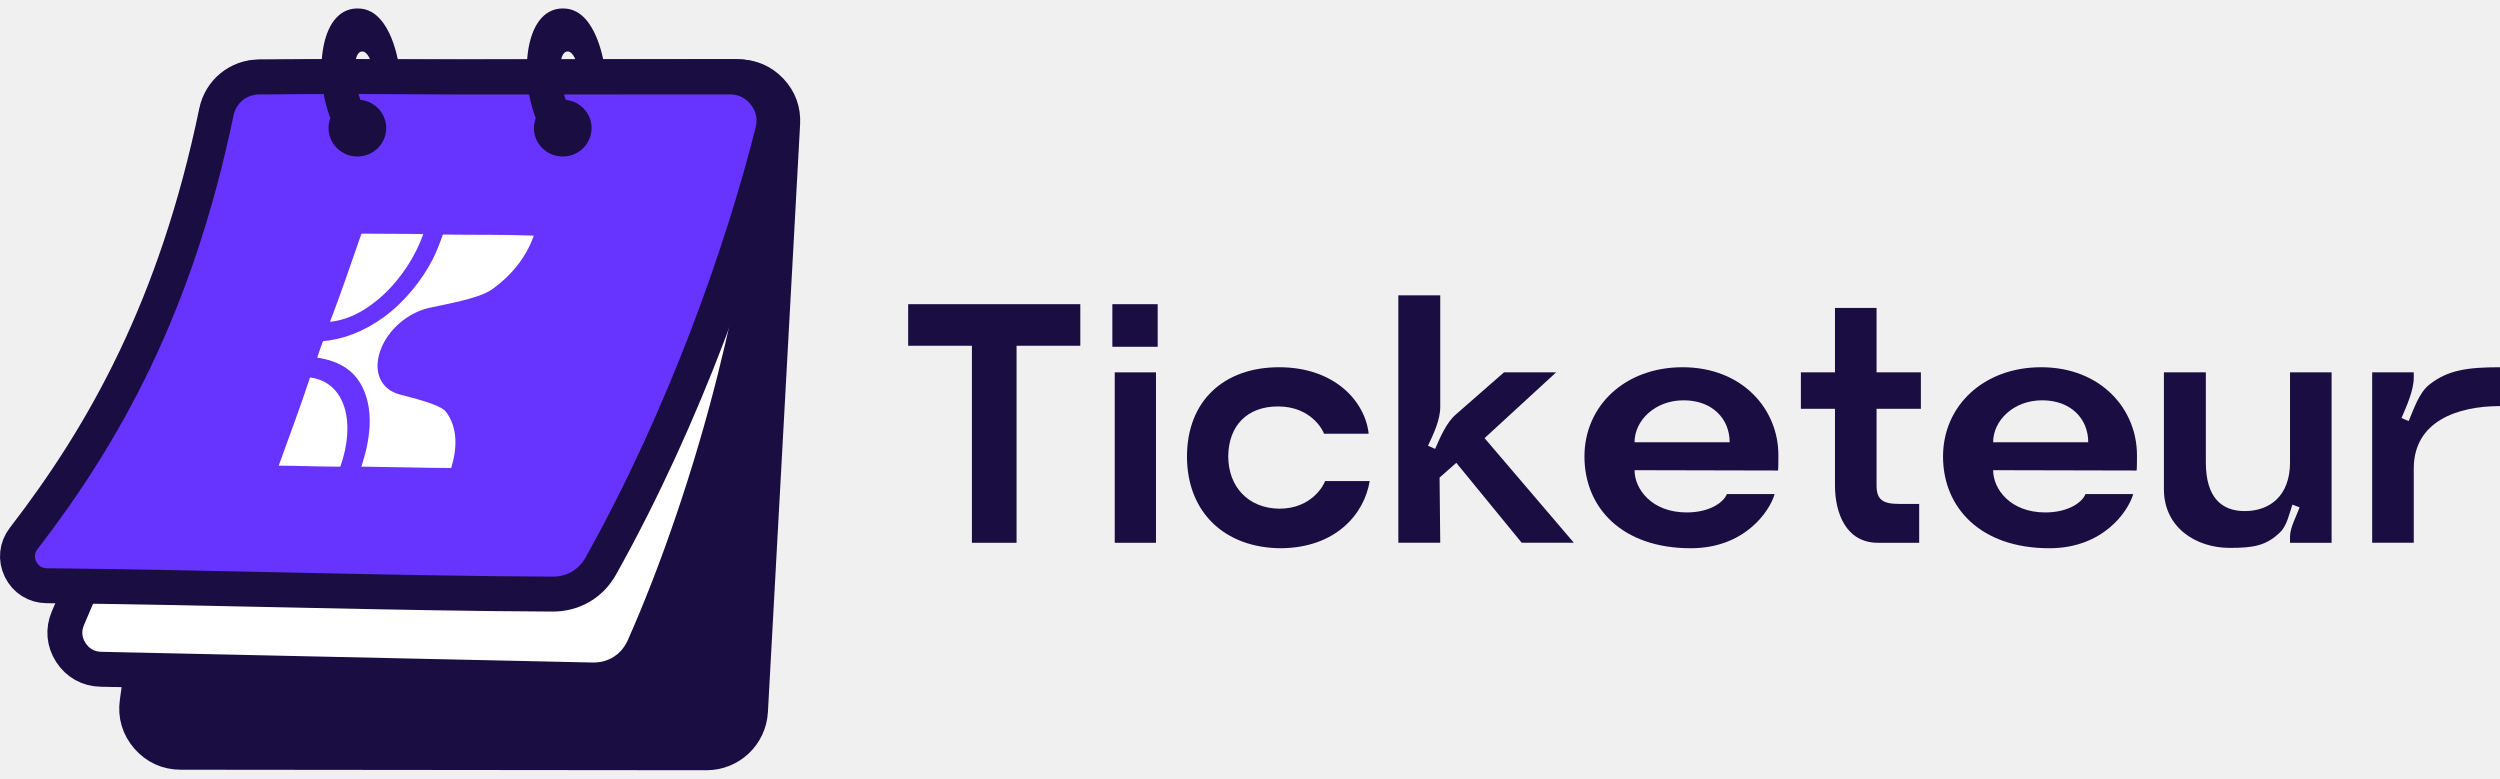
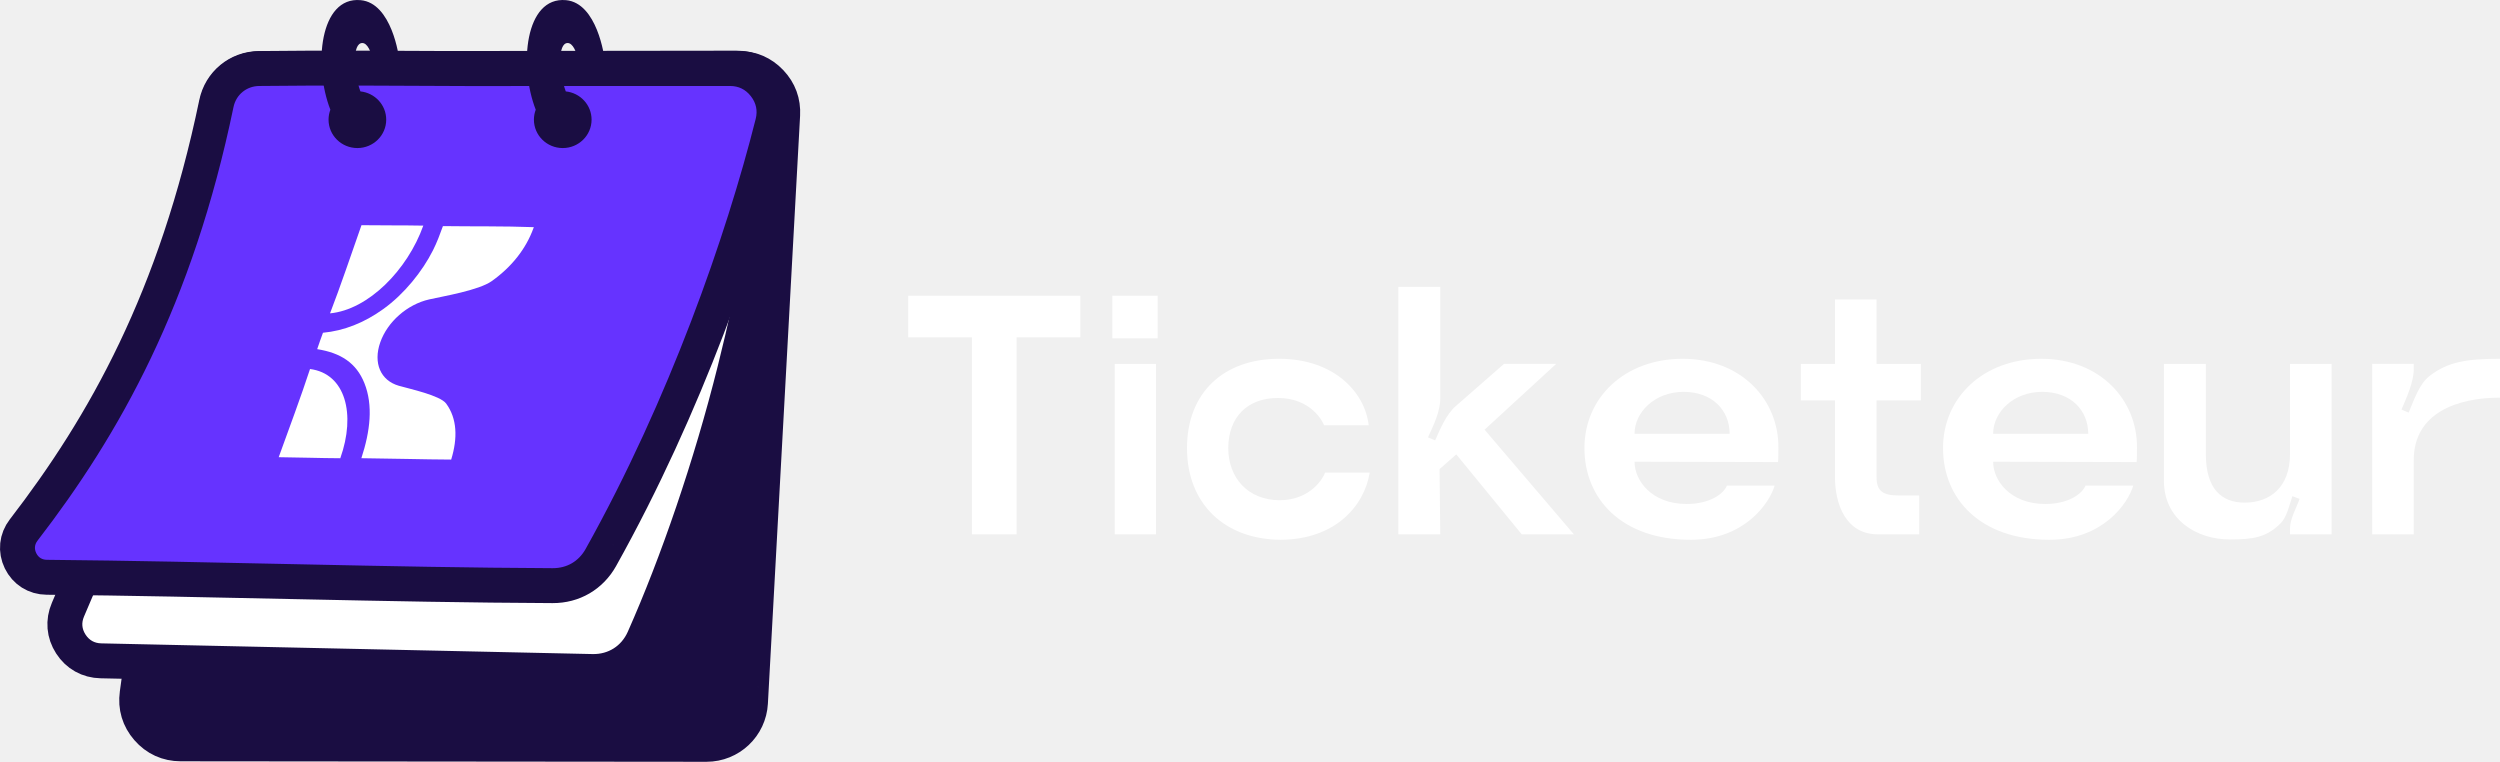
- <svg xmlns="http://www.w3.org/2000/svg" width="122" height="38" viewBox="0 0 122 38" fill="none">
-   <path fill-rule="evenodd" clip-rule="evenodd" d="M36.623 34.704L38.194 6.018C38.227 5.406 38.029 4.867 37.608 4.422C37.186 3.978 36.659 3.751 36.046 3.752L12.758 3.781C11.678 3.783 10.779 4.568 10.632 5.637L6.693 34.269C6.605 34.906 6.779 35.488 7.201 35.973C7.623 36.458 8.177 36.709 8.819 36.71L34.476 36.735C35.618 36.736 36.56 35.845 36.623 34.704L36.623 34.704Z" fill="#1A0D42" stroke="#1A0D42" stroke-width="1.705" stroke-miterlimit="22.926" stroke-linejoin="round" />
-   <path fill-rule="evenodd" clip-rule="evenodd" d="M31.415 31.588C33.055 27.894 34.682 23.165 35.855 18.478C36.899 14.3 37.524 10.887 38.064 6.128C38.135 5.498 37.954 4.927 37.531 4.454C37.108 3.981 36.561 3.737 35.926 3.737L12.688 3.767C11.639 3.768 10.76 4.505 10.576 5.538C8.324 18.149 6.828 21.957 3.315 30.166C3.074 30.73 3.124 31.325 3.456 31.84C3.788 32.355 4.309 32.647 4.922 32.66L28.903 33.183C30.008 33.207 30.966 32.599 31.415 31.588H31.415Z" fill="white" stroke="#1A0D42" stroke-width="1.705" stroke-miterlimit="22.926" stroke-linejoin="round" />
-   <path fill-rule="evenodd" clip-rule="evenodd" d="M29.323 27.616C33.447 20.239 36.252 12.185 37.703 6.429C37.871 5.765 37.736 5.122 37.314 4.582C36.893 4.042 36.303 3.754 35.617 3.755C31.37 3.761 27.124 3.751 22.876 3.759C19.119 3.744 16.17 3.714 12.637 3.756C11.617 3.768 10.767 4.469 10.559 5.468C8.589 14.959 5.095 21.166 1.155 26.277C0.815 26.718 0.758 27.276 1.002 27.777C1.245 28.278 1.72 28.578 2.277 28.583C10.263 28.657 19.087 28.959 26.968 28.992C27.971 28.996 28.834 28.492 29.324 27.616L29.323 27.616Z" fill="#6633FF" stroke="#1A0D42" stroke-width="1.705" stroke-miterlimit="22.926" stroke-linejoin="round" />
-   <path fill-rule="evenodd" clip-rule="evenodd" d="M17.587 4.873C17.249 3.946 17.182 2.512 17.681 2.512C17.926 2.512 18.127 2.94 18.183 3.383C18.848 3.375 19.489 3.397 19.489 3.397C19.479 3.154 19.112 0.559 17.599 0.42C15.595 0.236 15.286 3.619 16.122 5.766C16.065 5.917 16.033 6.081 16.033 6.251C16.033 7.016 16.663 7.637 17.44 7.637C18.217 7.637 18.847 7.017 18.847 6.251C18.847 5.535 18.295 4.945 17.587 4.873V4.873Z" fill="#1A0D42" />
-   <path fill-rule="evenodd" clip-rule="evenodd" d="M27.609 4.873C27.271 3.946 27.204 2.512 27.703 2.512C27.948 2.512 28.149 2.94 28.205 3.383C28.87 3.375 29.511 3.397 29.511 3.397C29.501 3.154 29.134 0.559 27.622 0.42C25.616 0.236 25.308 3.619 26.144 5.766C26.087 5.917 26.055 6.081 26.055 6.251C26.055 7.016 26.685 7.637 27.462 7.637C28.239 7.637 28.869 7.017 28.869 6.251C28.869 5.535 28.317 4.945 27.609 4.873V4.873Z" fill="#1A0D42" />
-   <path d="M19.467 19.239C19.994 19.39 21.481 19.71 21.773 20.107C22.308 20.836 22.341 21.789 22.017 22.84C21.312 22.835 20.609 22.825 19.907 22.809L17.635 22.772C18.067 21.456 18.215 20.189 17.783 19.11C17.387 18.122 16.627 17.632 15.479 17.451C15.564 17.185 15.666 16.917 15.761 16.65C16.781 16.555 17.766 16.171 18.713 15.488C19.727 14.757 20.607 13.662 21.126 12.634C21.325 12.24 21.471 11.845 21.615 11.446C23.089 11.467 24.588 11.442 26.049 11.498C26.043 11.515 26.037 11.533 26.031 11.55C25.666 12.555 24.976 13.432 24.001 14.128C23.366 14.581 21.631 14.867 20.944 15.024C19.873 15.267 18.909 16.113 18.556 17.12C18.203 18.127 18.571 18.983 19.467 19.239Z" fill="white" />
-   <path d="M20.657 11.423C19.889 13.581 17.977 15.527 16.105 15.704C16.591 14.45 17.2 12.657 17.64 11.401C18.663 11.417 19.636 11.403 20.657 11.423L20.657 11.423Z" fill="white" />
-   <path d="M16.607 22.775C17.375 20.616 16.858 18.642 15.129 18.42C14.721 19.676 14.055 21.468 13.601 22.723C14.625 22.732 15.58 22.77 16.607 22.775Z" fill="white" />
-   <path d="M49.608 26.488V16.873H52.719V14.844H44.319V16.873H47.429V26.488H49.608Z" fill="#1A0D42" />
-   <path d="M54.283 16.923H56.495V14.844H54.283V16.923ZM54.399 26.488H56.412V18.171H54.399V26.488Z" fill="#1A0D42" />
-   <path d="M57.925 22.279C57.925 24.99 59.755 26.737 62.5 26.754C65.161 26.737 66.575 25.107 66.841 23.477H64.662C64.612 23.66 64.013 24.824 62.433 24.824C60.903 24.807 59.938 23.743 59.938 22.262C59.955 20.765 60.87 19.834 62.367 19.834C63.98 19.834 64.562 20.998 64.612 21.165H66.791C66.625 19.617 65.161 17.921 62.417 17.921C59.722 17.921 57.925 19.568 57.925 22.279Z" fill="#1A0D42" />
-   <path d="M71.05 20.222C70.584 20.621 70.284 21.337 70.035 21.905L69.686 21.755C69.952 21.187 70.284 20.488 70.284 19.87V14.411H68.239V26.487H70.284L70.251 23.305L71.067 22.586L74.26 26.487H76.805L72.447 21.381L75.94 18.17H73.395L71.05 20.222V20.222Z" fill="#1A0D42" />
-   <path d="M82.511 26.754C85.122 26.754 86.353 24.974 86.603 24.109H84.274C84.107 24.525 83.425 25.007 82.311 25.007C80.598 25.007 79.766 23.86 79.766 22.945L86.769 22.961C86.785 22.811 86.785 22.412 86.785 22.246C86.802 19.95 85.006 17.921 82.111 17.921C79.3 17.921 77.321 19.801 77.321 22.279C77.321 24.758 79.134 26.754 82.511 26.754V26.754ZM79.766 21.581C79.766 20.532 80.748 19.535 82.161 19.535C83.558 19.535 84.407 20.433 84.407 21.581H79.766Z" fill="#1A0D42" />
-   <path d="M89.547 23.693C89.547 25.024 90.079 26.488 91.643 26.488H93.656V24.591H92.674C91.892 24.591 91.576 24.392 91.576 23.693V19.95H93.739V18.171H91.576V15.027H89.547V18.171H87.883V19.95H89.547V23.693Z" fill="#1A0D42" />
-   <path d="M100.01 26.754C102.621 26.754 103.852 24.974 104.102 24.109H101.773C101.606 24.525 100.924 25.007 99.81 25.007C98.097 25.007 97.265 23.86 97.265 22.945L104.268 22.961C104.284 22.811 104.284 22.412 104.284 22.246C104.301 19.95 102.505 17.921 99.61 17.921C96.799 17.921 94.82 19.801 94.82 22.279C94.82 24.758 96.633 26.754 100.01 26.754V26.754ZM97.265 21.581C97.265 20.532 98.246 19.535 99.66 19.535C101.057 19.535 101.906 20.433 101.906 21.581H97.265Z" fill="#1A0D42" />
-   <path d="M111.271 25.972C111.603 25.656 111.72 25.057 111.869 24.624L112.219 24.758C112.069 25.19 111.77 25.706 111.753 26.155V26.488H113.782V18.171H111.753V22.562C111.753 24.209 110.755 24.941 109.541 24.941C108.427 24.941 107.645 24.292 107.645 22.562V18.171H105.599V23.876C105.599 25.756 107.179 26.737 108.809 26.737C109.957 26.737 110.589 26.637 111.271 25.972H111.271Z" fill="#1A0D42" />
-   <path d="M118.574 18.753C118.058 19.135 117.792 19.967 117.542 20.549L117.193 20.399C117.442 19.817 117.792 19.052 117.792 18.42V18.171H115.762V26.487H117.792V22.861C117.792 20.549 119.937 19.817 122 19.817V17.921C120.37 17.921 119.455 18.07 118.573 18.752L118.574 18.753Z" fill="#1A0D42" />
+ <svg xmlns="http://www.w3.org/2000/svg" xml:space="preserve" width="50.496mm" height="15.387mm" version="1.1" style="shape-rendering:geometricPrecision; text-rendering:geometricPrecision; image-rendering:optimizeQuality; fill-rule:evenodd; clip-rule:evenodd" viewBox="0 0 4908.56 1495.67">
+   <defs>
+     <style type="text/css">
+    
+     .str0 {stroke:#1A0D42;stroke-width:68.59;stroke-linejoin:round;stroke-miterlimit:22.926}
+     .fil0 {fill:#1A0D42}
+     .fil2 {fill:#6633FF}
+     .fil1 {fill:white}
+     .fil3 {fill:white;fill-rule:nonzero}
+    
+   </style>
+   </defs>
+   <g id="Layer_x0020_1">
+     <g id="_1991404934976">
+       <g>
+         <path class="fil0 str0" d="M1473.46 1379.66l63.21 -1154.15c1.34,-24.61 -6.61,-46.3 -23.57,-64.19 -16.96,-17.89 -38.19,-27.01 -62.83,-26.97l-936.98 1.18c-43.43,0.05 -79.61,31.63 -85.53,74.65l-158.49 1151.99c-3.52,25.62 3.47,49.06 20.45,68.56 16.99,19.5 39.24,29.63 65.1,29.66l1032.26 1c45.98,0.04 83.88,-35.81 86.39,-81.72z" />
+         <path class="fil1 str0" d="M1263.96 1254.3c66,-148.63 131.47,-338.91 178.63,-527.48 42.03,-168.07 67.15,-305.39 88.88,-496.87 2.88,-25.37 -4.43,-48.33 -21.45,-67.36 -17.02,-19.03 -39.01,-28.86 -64.54,-28.83l-934.98 1.17c-42.22,0.06 -77.57,29.71 -84.98,71.27 -90.59,507.41 -150.8,660.6 -292.14,990.88 -9.69,22.69 -7.69,46.62 5.68,67.35 13.36,20.74 34.31,32.49 58.98,33.02l964.84 21.01c44.49,0.97 83.03,-23.48 101.09,-64.16z" />
+         <path class="fil2 str0" d="M1179.79 1094.5c165.9,-296.83 278.78,-620.87 337.17,-852.46 6.75,-26.72 1.29,-52.57 -15.66,-74.3 -16.96,-21.74 -40.71,-33.3 -68.28,-33.27 -170.87,0.22 -341.72,-0.16 -512.62,0.17 -151.16,-0.62 -269.81,-1.81 -411.95,-0.13 -41.04,0.49 -75.27,28.67 -83.61,68.87 -79.28,381.86 -219.85,631.6 -378.36,837.22 -13.69,17.75 -15.98,40.21 -6.19,60.37 9.8,20.15 28.89,32.22 51.31,32.43 321.3,2.98 676.34,15.14 993.44,16.44 40.35,0.17 75.06,-20.1 94.76,-55.33z" />
+         <path class="fil0" d="M707.61 179.45c-13.61,-37.3 -16.3,-95.01 3.76,-95.01 9.86,0 17.96,17.22 20.2,35.05 26.77,-0.31 52.56,0.57 52.56,0.57 -0.41,-9.76 -15.16,-114.2 -76.03,-119.78 -80.67,-7.4 -93.07,128.72 -59.45,215.1 -2.3,6.08 -3.57,12.66 -3.57,19.52 0,30.79 25.34,55.77 56.61,55.77 31.26,0 56.61,-24.97 56.61,-55.77 0,-28.82 -22.21,-52.54 -50.69,-55.46z" />
+         <path class="fil0" d="M1110.84 179.45c-13.62,-37.3 -16.31,-95.01 3.75,-95.01 9.87,0 17.96,17.22 20.21,35.05 26.76,-0.31 52.55,0.57 52.55,0.57 -0.41,-9.76 -15.16,-114.2 -76.02,-119.78 -80.68,-7.4 -93.07,128.72 -59.46,215.1 -2.3,6.08 -3.57,12.66 -3.57,19.52 0,30.79 25.34,55.77 56.61,55.77 31.26,0 56.61,-24.97 56.61,-55.77 0,-28.82 -22.21,-52.54 -50.68,-55.46z" />
+         <path class="fil3" d="M783.25 757.45c21.18,6.06 81.04,18.95 92.76,34.91 21.53,29.34 22.88,67.7 9.85,109.96 -28.38,-0.19 -56.68,-0.61 -84.92,-1.22l-91.42 -1.49c17.39,-52.96 23.34,-103.95 5.96,-147.34 -15.91,-39.75 -46.49,-59.46 -92.71,-66.76 3.44,-10.71 7.55,-21.49 11.36,-32.21 41.03,-3.85 80.68,-19.3 118.79,-46.77 40.8,-29.42 76.2,-73.45 97.07,-114.82 8.01,-15.87 13.88,-31.75 19.66,-47.8 59.33,0.86 119.65,-0.18 178.43,2.09 -0.24,0.69 -0.49,1.39 -0.74,2.09 -14.68,40.44 -42.44,75.71 -81.67,103.72 -25.54,18.23 -95.34,29.75 -123.01,36.04 -43.09,9.8 -81.88,43.84 -96.07,84.36 -14.2,40.52 0.59,74.94 36.66,85.24z" />
+         <path class="fil3" d="M831.11 442.97c-30.9,86.83 -107.83,165.11 -183.13,172.27 19.55,-50.49 44.05,-122.6 61.75,-173.13 41.14,0.63 80.29,0.06 121.37,0.87z" />
+         <path class="fil3" d="M668.15 899.7c30.91,-86.83 10.14,-166.29 -59.45,-175.19 -16.41,50.53 -43.22,122.6 -61.49,173.13 41.23,0.36 79.65,1.87 120.94,2.06z" />
+       </g>
+       <polygon class="fil3" points="1995.95,1049.09 1995.95,662.26 2121.1,662.26 2121.1,580.61 1783.13,580.61 1783.13,662.26 1908.28,662.26 1908.28,1049.09 " />
+       <path id="_1" class="fil3" d="M2184.02 664.27l89.01 0 0 -83.66 -89.01 0 0 83.66zm4.69 384.82l80.97 0 0 -334.62 -80.97 0 0 334.62z" />
+       <path id="_2" class="fil3" d="M2330.57 879.76c0,109.09 73.62,179.36 184.05,180.04 107.08,-0.67 163.97,-66.26 174.67,-131.85l-87.67 0c-2,7.37 -26.1,54.21 -89.68,54.21 -61.57,-0.67 -100.38,-43.5 -100.38,-103.07 0.67,-60.23 37.48,-97.71 97.71,-97.71 64.91,0 88.34,46.85 90.35,53.54l87.67 0c-6.7,-62.24 -65.58,-130.5 -176.01,-130.5 -108.42,0 -180.71,66.26 -180.71,175.34z" />
+       <path id="_3" class="fil3" d="M2858.62 797c-18.74,16.06 -30.79,44.84 -40.83,67.7l-14.05 -6.03c10.7,-22.86 24.09,-50.97 24.09,-75.84l0 -219.63 -82.31 0 0 485.87 82.31 0 -1.34 -128.05 32.8 -28.89 128.5 156.94 102.4 0 -175.35 -205.46 140.55 -129.16 -102.4 0 -94.37 82.54z" />
+       <path id="_4" class="fil3" d="M3319.73 1059.8c105.07,0 154.6,-71.61 164.64,-106.41l-93.7 0c-6.7,16.73 -34.14,36.13 -78.98,36.13 -68.93,0 -102.39,-46.17 -102.39,-82.98l281.75 0.67c0.67,-6.03 0.67,-22.09 0.67,-28.77 0.67,-92.37 -71.61,-174.01 -188.06,-174.01 -113.1,0 -192.74,75.63 -192.74,175.34 0,99.72 72.94,180.04 208.81,180.04zm-110.43 -208.14c0,-42.17 39.49,-82.32 96.37,-82.32 56.21,0 90.34,36.14 90.34,82.32l-186.71 0z" />
+       <path id="_5" class="fil3" d="M3602.83 936.65c0,53.54 21.41,112.44 84.33,112.44l80.98 0 0 -76.3 -39.49 0c-31.46,0 -44.17,-8.03 -44.17,-36.14l0 -150.58 87 0 0 -71.6 -87 0 0 -126.49 -81.65 0 0 126.49 -66.93 0 0 71.6 66.93 0 0 150.58z" />
+       <path id="_6" class="fil3" d="M4023.8 1059.8c105.07,0 154.6,-71.61 164.64,-106.41l-93.7 0c-6.7,16.73 -34.14,36.13 -78.98,36.13 -68.93,0 -102.39,-46.17 -102.39,-82.98l281.75 0.67c0.67,-6.03 0.67,-22.09 0.67,-28.77 0.67,-92.37 -71.61,-174.01 -188.06,-174.01 -113.1,0 -192.74,75.63 -192.74,175.34 0,99.72 72.94,180.04 208.81,180.04zm-110.43 -208.14c0,-42.17 39.49,-82.32 96.37,-82.32 56.21,0 90.34,36.14 90.34,82.32l-186.71 0z" />
+       <path id="_7" class="fil3" d="M4476.88 1028.34c13.39,-12.71 18.07,-36.81 24.09,-54.21l14.06 5.36c-6.02,17.4 -18.07,38.14 -18.74,56.21l0 13.39 81.65 0 0 -334.62 -81.65 0 0 176.68c0,66.26 -40.16,95.7 -89,95.7 -44.84,0 -76.3,-26.1 -76.3,-95.7l0 -176.68 -82.32 0 0 229.55c0,75.63 63.58,115.11 129.17,115.11 46.18,0 71.61,-4.01 99.05,-30.79z" />
+       <path id="_8" class="fil3" d="M4770.69 737.88c-20.75,15.4 -31.46,48.86 -41.5,72.28l-14.06 -6.03c10.04,-23.42 24.1,-54.21 24.1,-79.64l0 -10.03 -81.65 0 0 334.62 81.65 0 0 -145.9c0,-93.03 86.33,-122.47 169.32,-122.47l0 -76.3c-65.59,0 -102.4,6.02 -137.87,33.46z" />
+     </g>
+   </g>
</svg>
